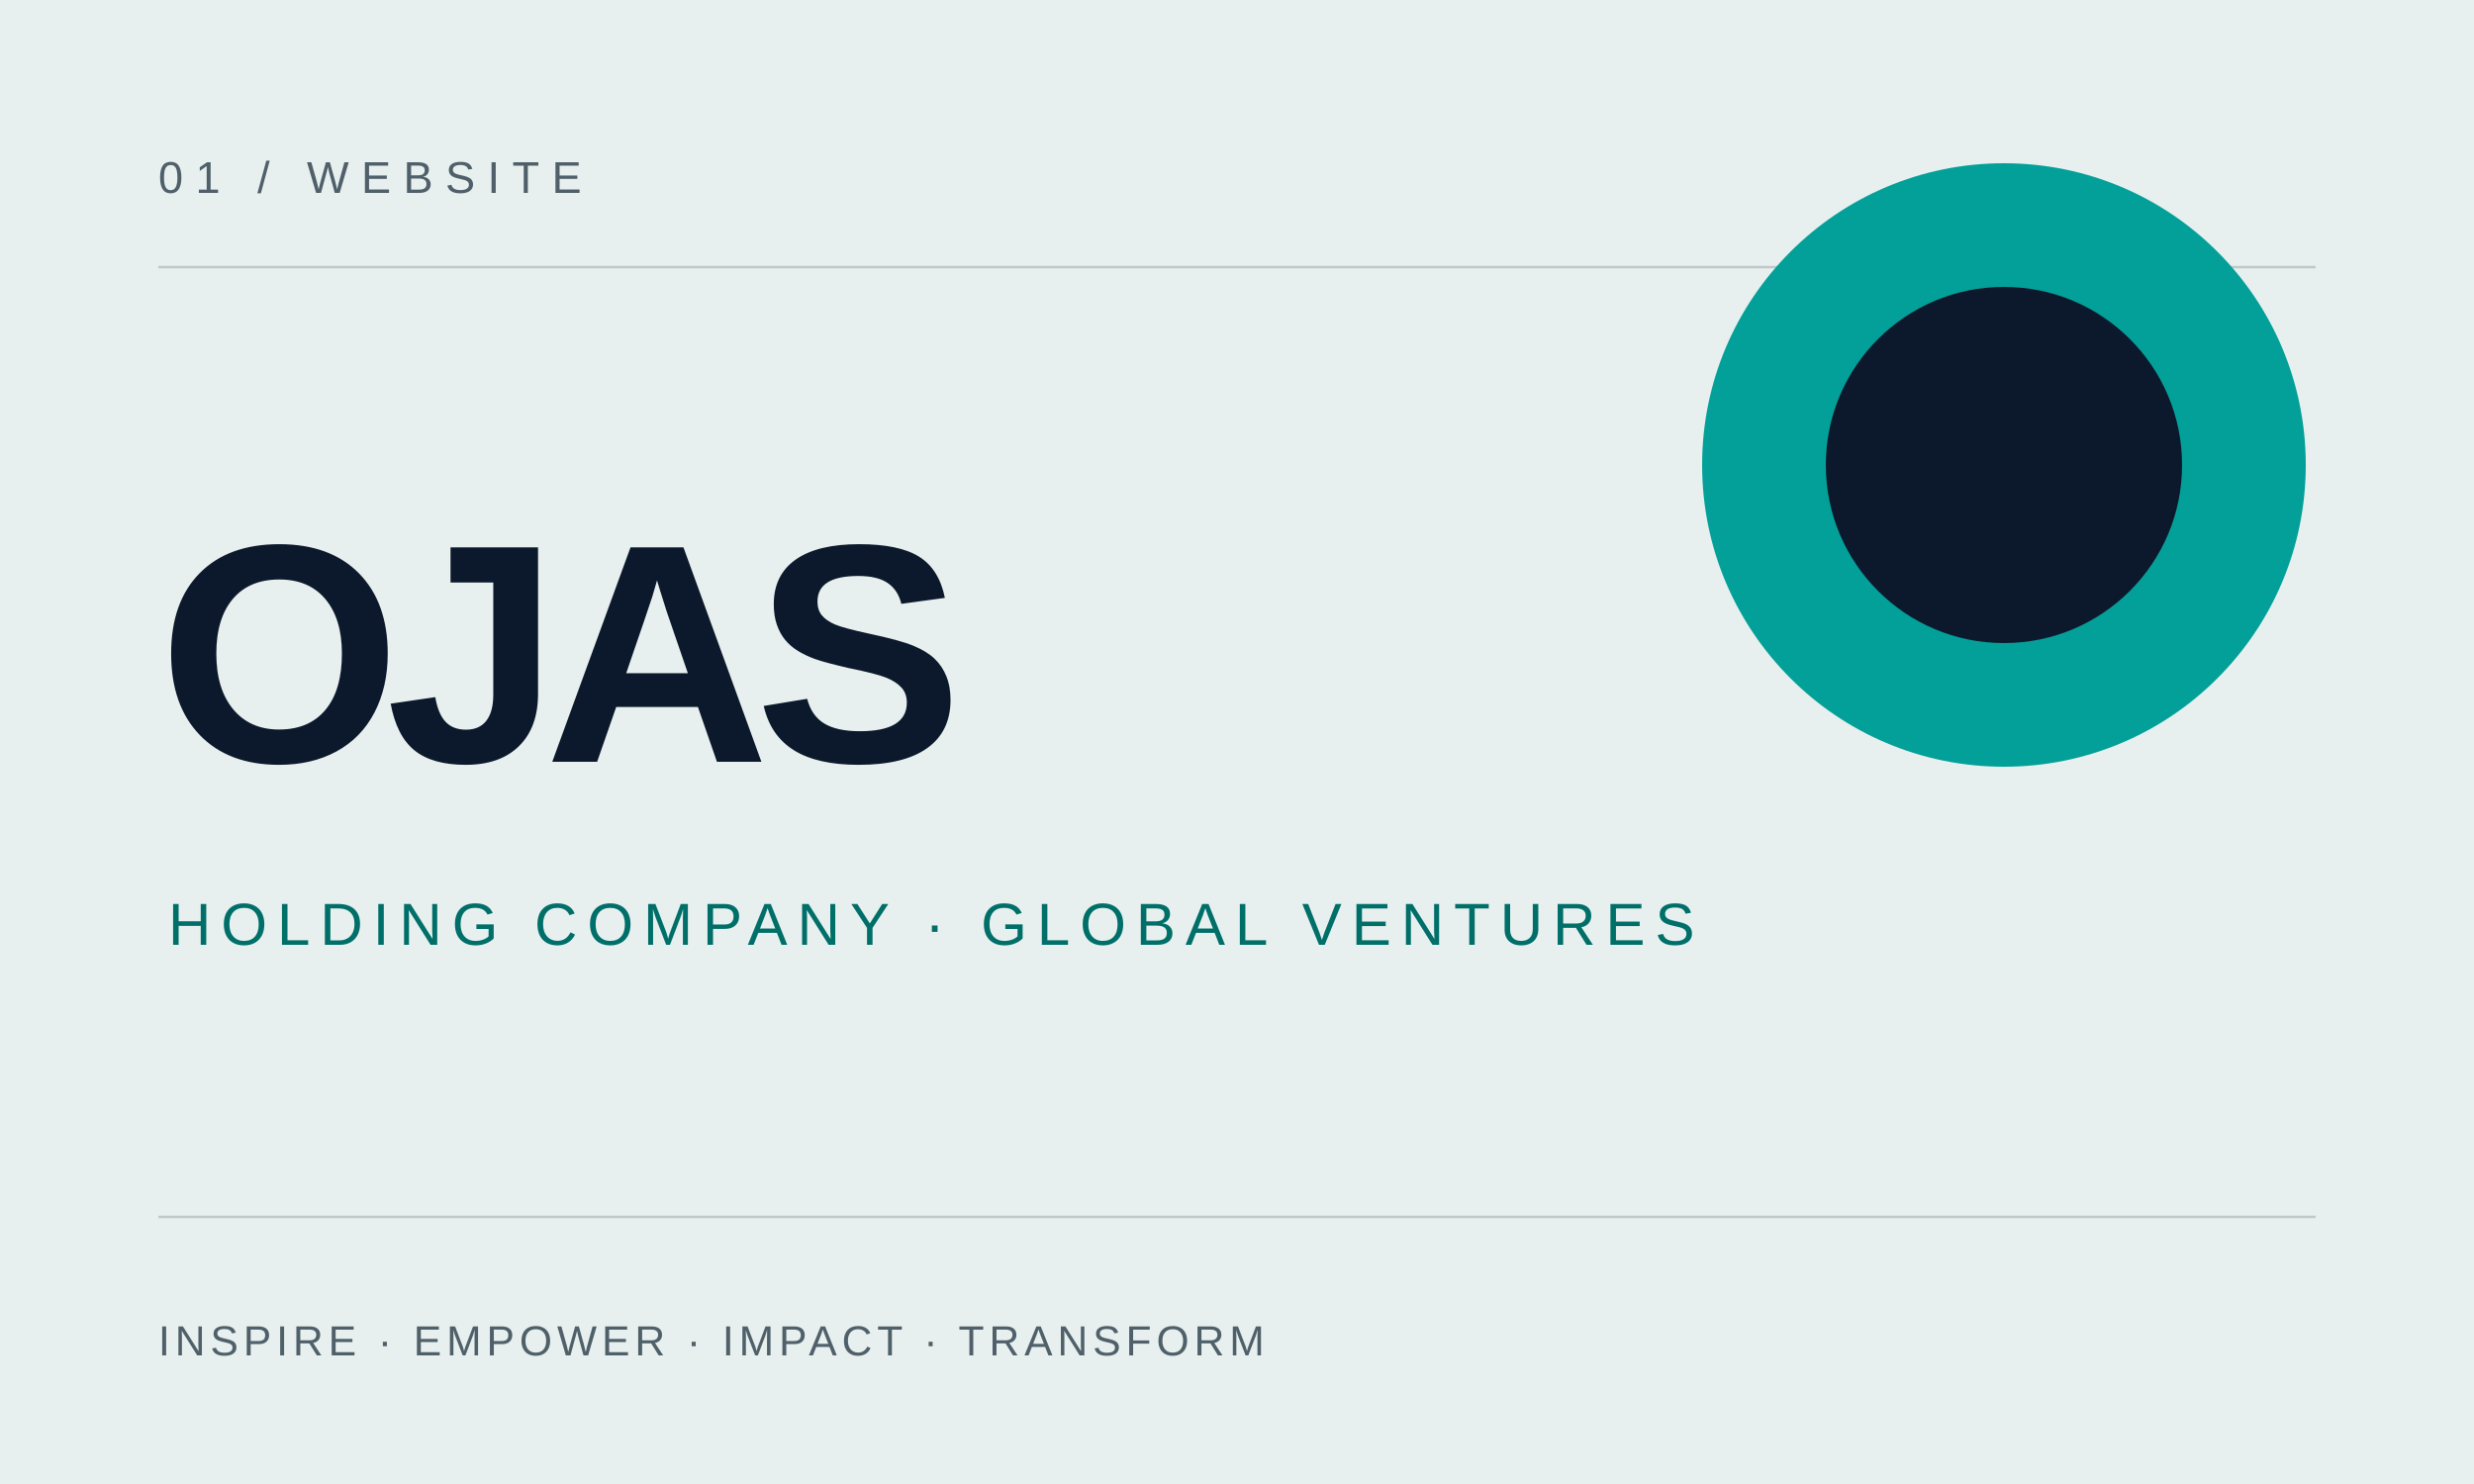
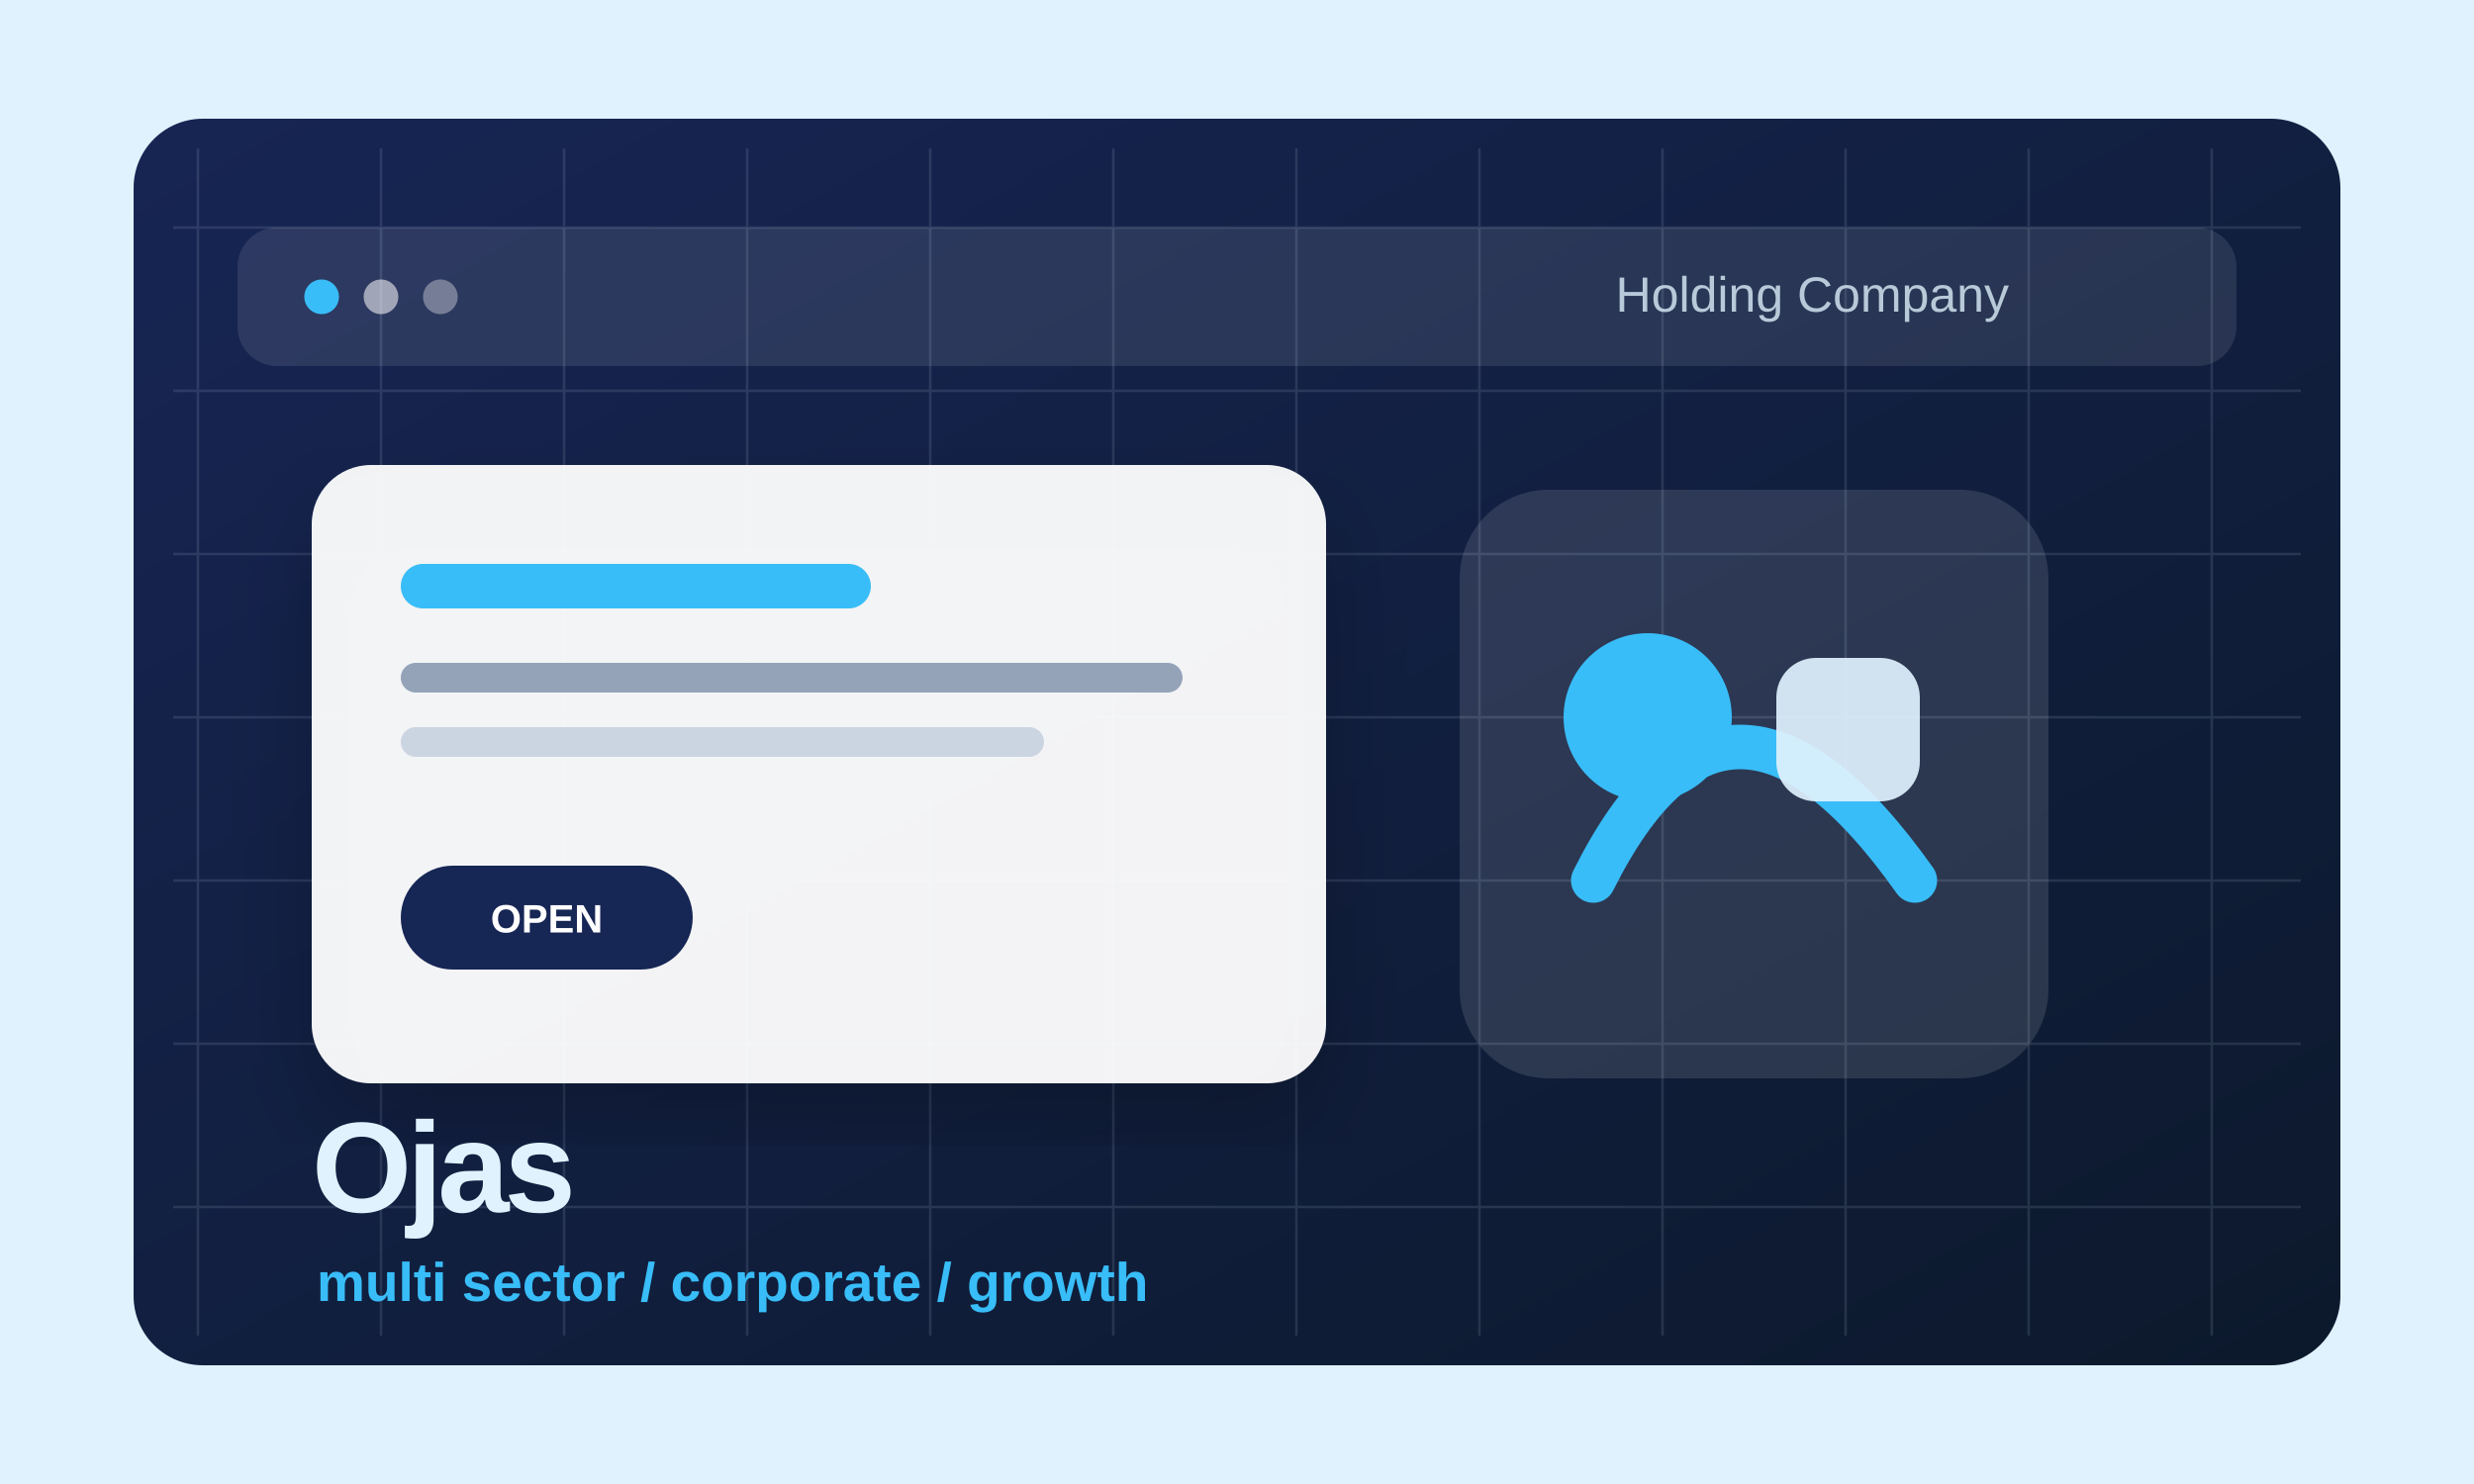
<svg xmlns="http://www.w3.org/2000/svg" viewBox="0 0 1000 600" role="img" aria-labelledby="title desc">
-   <rect width="1000" height="600" fill="#e7f0ee" />
-   <path d="M64 108H936M64 492H936" stroke="#0c192c" stroke-opacity=".18" />
-   <circle cx="810" cy="188" r="122" fill="#03a099" />
-   <circle cx="810" cy="188" r="72" fill="#0c192c" />
-   <text x="64" y="78" fill="#50606a" font-family="Arial, sans-serif" font-size="18" letter-spacing="5">01 / WEBSITE</text>
-   <text x="64" y="308" fill="#0c192c" font-family="Arial, sans-serif" font-size="126" font-weight="700" letter-spacing="-6">OJAS</text>
-   <text x="68" y="382" fill="#006f69" font-family="Arial, sans-serif" font-size="24" letter-spacing="4">HOLDING COMPANY · GLOBAL VENTURES</text>
-   <text x="64" y="548" fill="#50606a" font-family="Arial, sans-serif" font-size="17" letter-spacing="2">INSPIRE · EMPOWER · IMPACT · TRANSFORM</text>
+   <defs>
+     <linearGradient id="g" x1="0" y1="0" x2="1" y2="1">
+       <stop stop-color="#172554" />
+       <stop offset="1" stop-color="#0c192c" />
+     </linearGradient>
+     <filter id="s">
+       <feDropShadow dx="0" dy="18" stdDeviation="18" flood-opacity=".22" />
+     </filter>
+   </defs>
+   <rect width="1000" height="600" fill="#e0f2fe" />
+   <rect x="54" y="48" width="892" height="504" rx="28" fill="url(#g)" />
+   <g opacity=".12" stroke="#e0f2fe" stroke-width="1">
+     <path d="M80 60v480" />
+     <path d="M154 60v480" />
+     <path d="M228 60v480" />
+     <path d="M302 60v480" />
+     <path d="M376 60v480" />
+     <path d="M450 60v480" />
+     <path d="M524 60v480" />
+     <path d="M598 60v480" />
+     <path d="M672 60v480" />
+     <path d="M746 60v480" />
+     <path d="M820 60v480" />
+     <path d="M894 60v480" />
+     <path d="M70 92h860" />
+     <path d="M70 158h860" />
+     <path d="M70 224h860" />
+     <path d="M70 290h860" />
+     <path d="M70 356h860" />
+     <path d="M70 422h860" />
+     <path d="M70 488h860" />
+   </g>
+   <rect x="96" y="92" width="808" height="56" rx="16" fill="rgba(255,255,255,.1)" />
+   <circle cx="130" cy="120" r="7" fill="#38bdf8" />
+   <circle cx="154" cy="120" r="7" fill="rgba(255,255,255,.55)" />
+   <circle cx="178" cy="120" r="7" fill="rgba(255,255,255,.35)" />
+   <text x="812" y="126" text-anchor="end" fill="#e0f2fe" font-family="Arial, sans-serif" font-size="20" opacity=".78">Holding Company</text>
+   <g filter="url(#s)">
+     <rect x="126" y="188" width="410" height="250" rx="24" fill="rgba(255,255,255,.94)" />
+     <rect x="162" y="228" width="190" height="18" rx="9" fill="#38bdf8" />
+     <rect x="162" y="268" width="316" height="12" rx="6" fill="#94a3b8" />
+     <rect x="162" y="294" width="260" height="12" rx="6" fill="#cbd5e1" />
+     <rect x="162" y="350" width="118" height="42" rx="21" fill="#172554" />
+     <text x="221" y="377" text-anchor="middle" fill="white" font-family="Arial, sans-serif" font-size="16" font-weight="700">OPEN</text>
+   </g>
+   <g transform="translate(590 198)">
+     <rect width="238" height="238" rx="36" fill="rgba(255,255,255,.12)" />
+     <path d="M54 158c36-72 79-72 130 0" fill="none" stroke="#38bdf8" stroke-width="18" stroke-linecap="round" />
+     <circle cx="76" cy="92" r="34" fill="#38bdf8" />
+     <rect x="128" y="68" width="58" height="58" rx="16" fill="#e0f2fe" opacity=".92" />
+   </g>
+   <text x="126" y="490" fill="#e0f2fe" font-family="Arial, sans-serif" font-size="52" font-weight="800" letter-spacing="-2">Ojas</text>
+   <text x="128" y="526" fill="#38bdf8" font-family="Arial, sans-serif" font-size="22" font-weight="700">multi sector / corporate / growth</text>
</svg>
